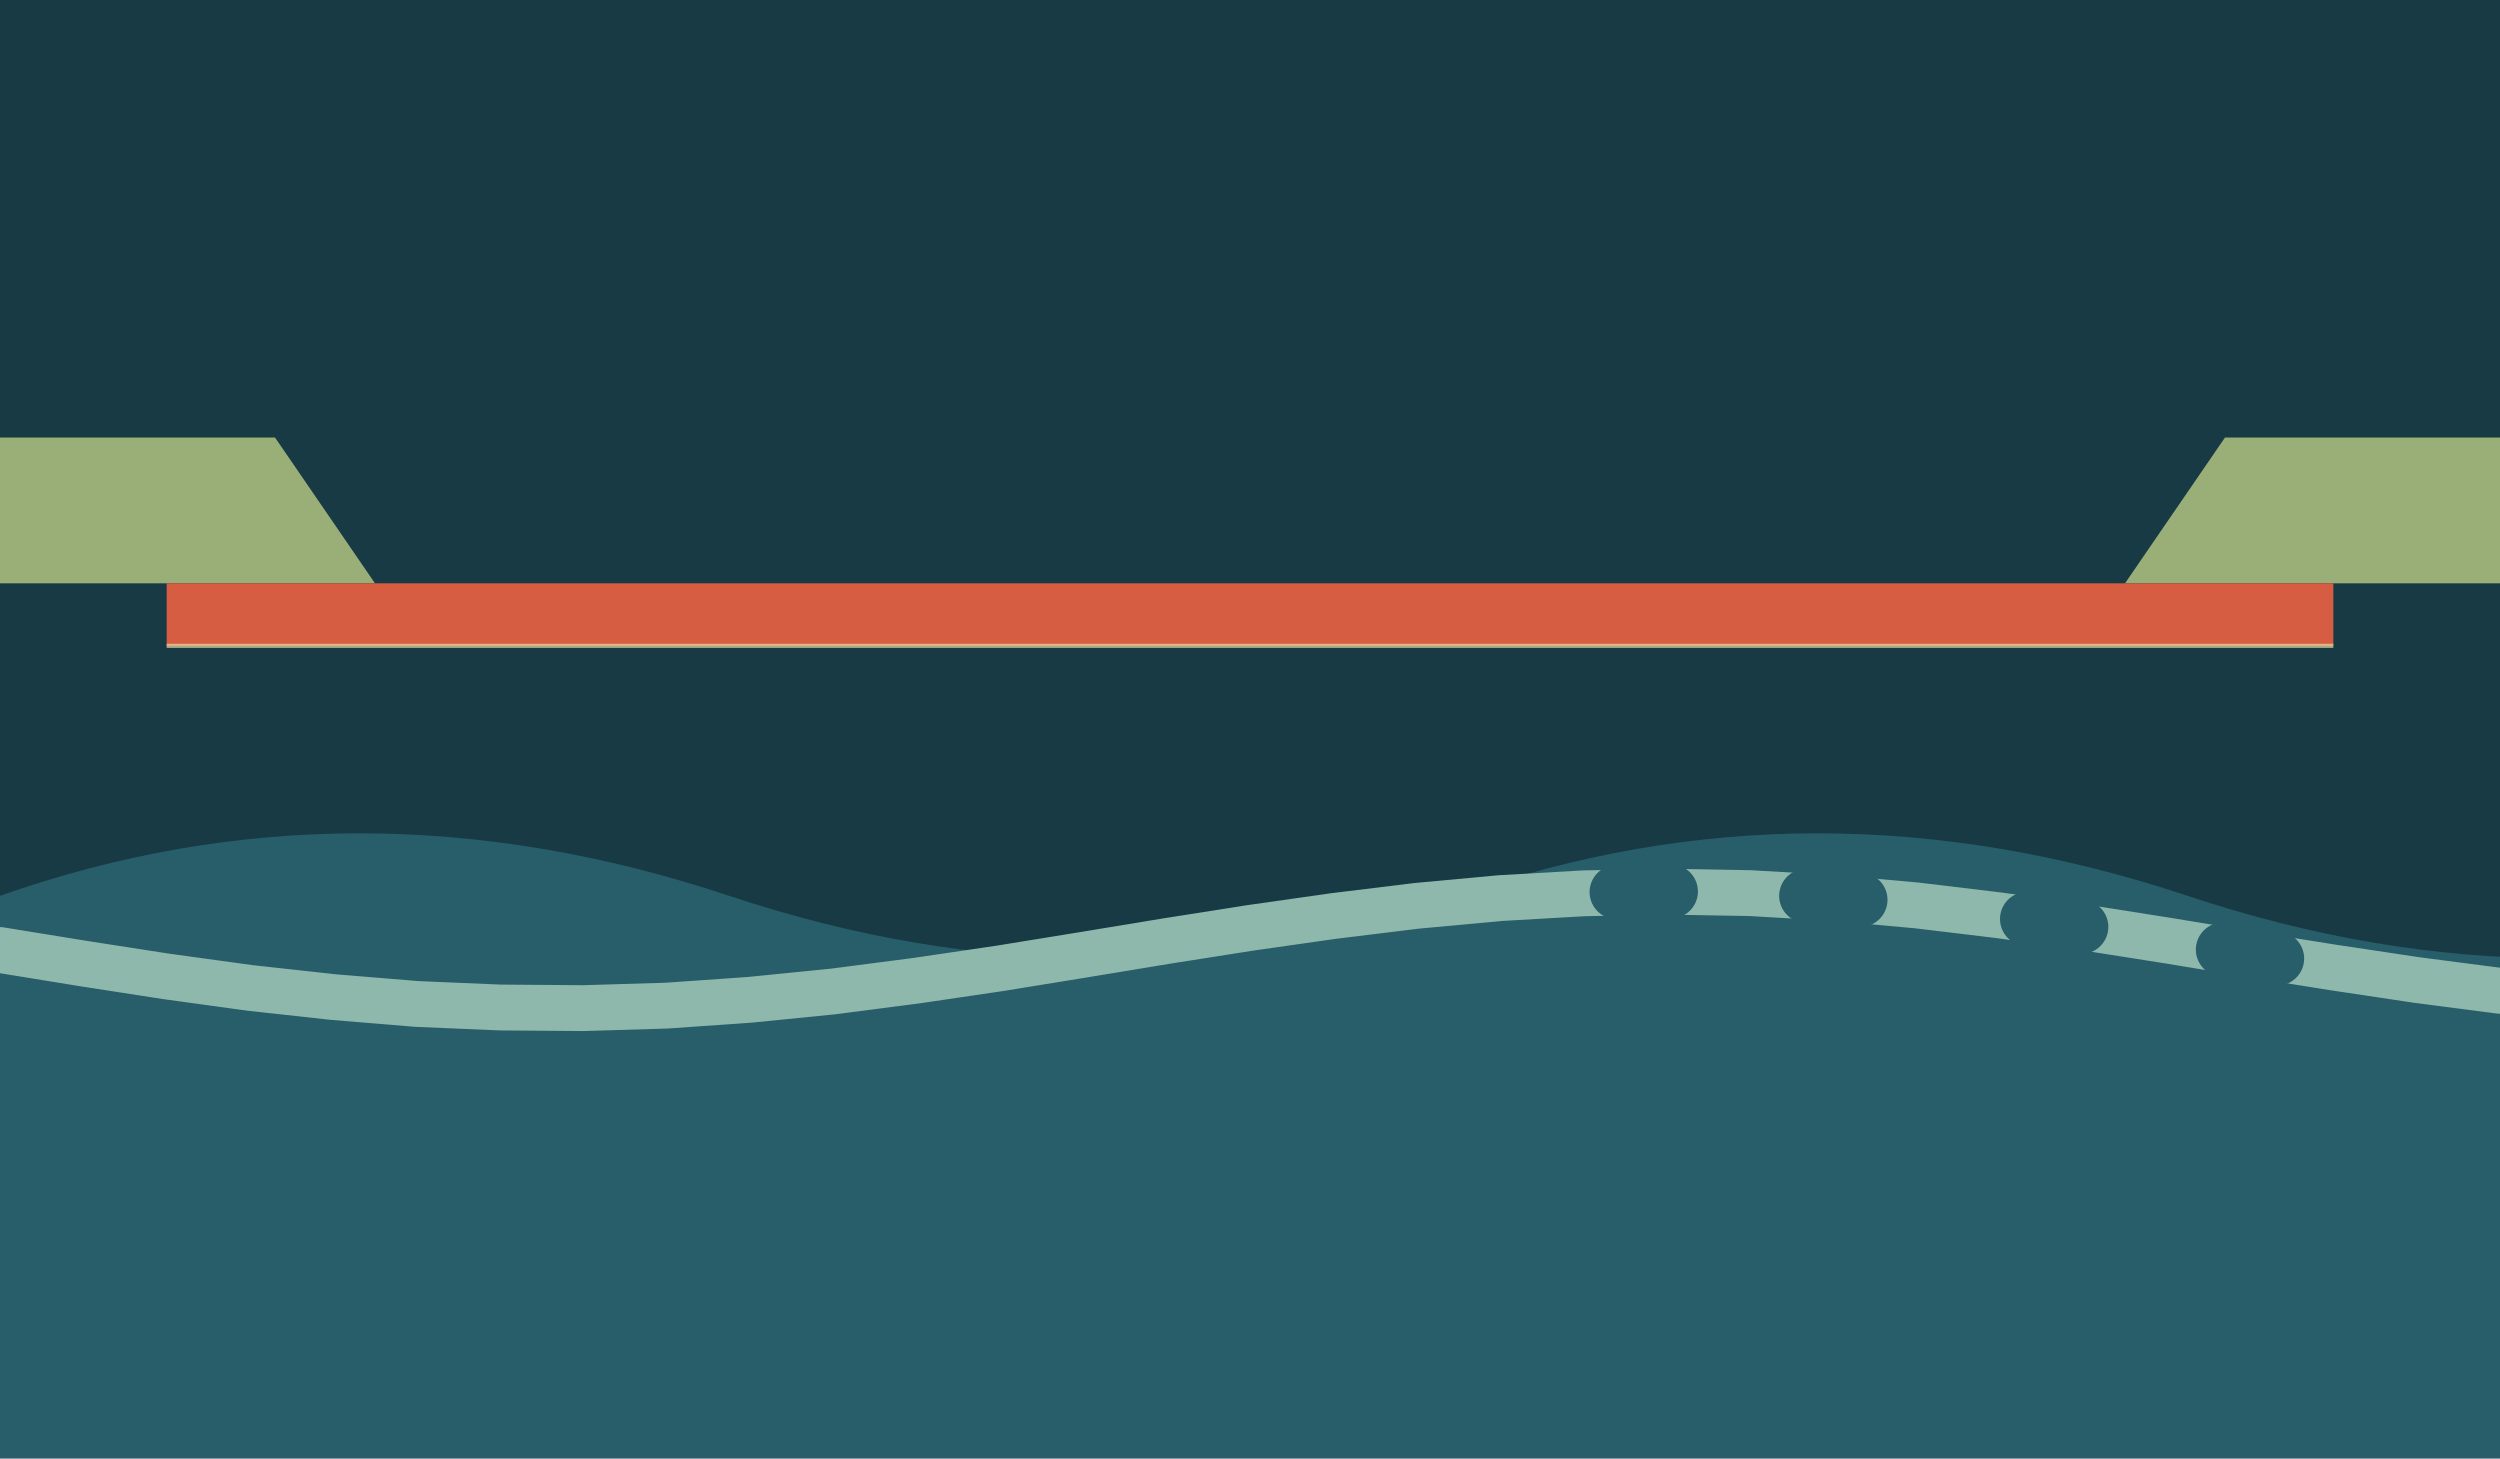
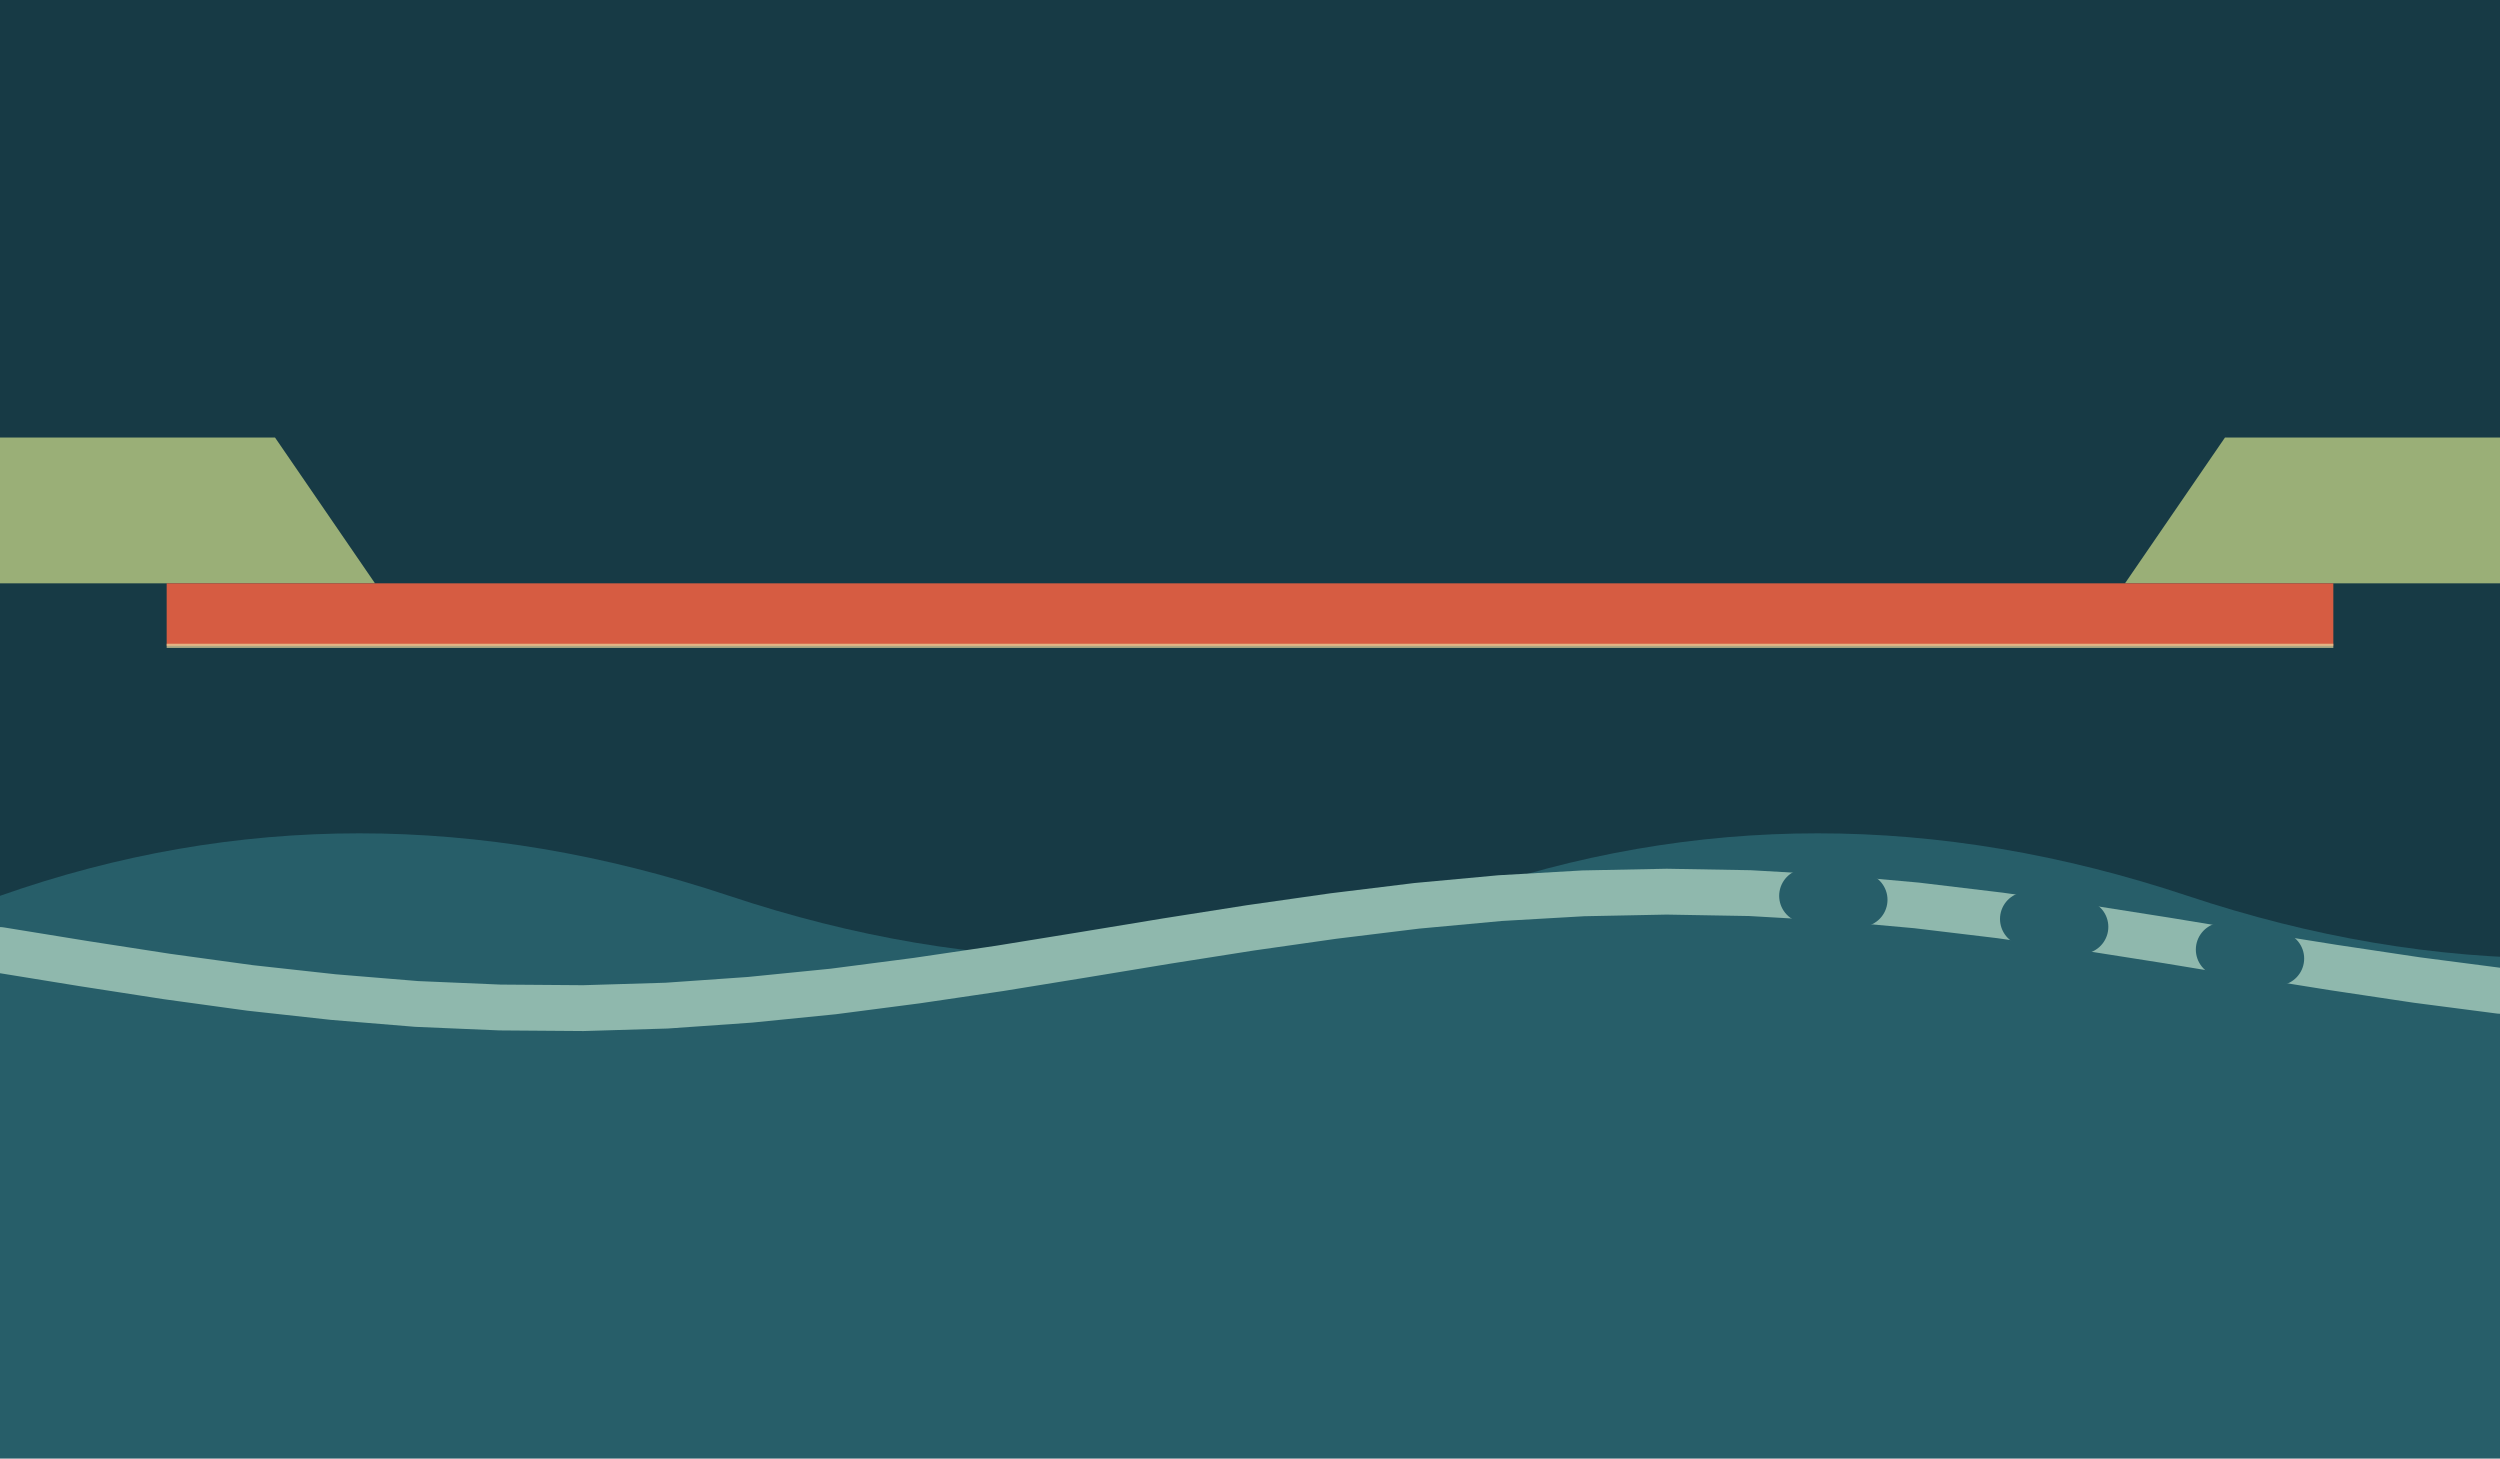
<svg xmlns="http://www.w3.org/2000/svg" viewBox="0 0 1200 700" role="img" aria-labelledby="title desc">
  <rect width="1200" height="700" fill="#173a45" />
  <path d="M0 210H132L180 280H0ZM1200 210H1068L1020 280H1200Z" fill="#9aaf77" />
  <path d="M0 430 Q170 370 350 430 T700 430 T1050 430 T1400 430 V700 H0Z" fill="#275e69" />
  <path d="M 0 456.0 L 40 462.5 L 80 468.7 L 120 474.2 L 160 478.6 L 200 481.9 L 240 483.6 L 280 483.9 L 320 482.7 L 360 479.9 L 400 475.9 L 440 470.7 L 480 464.8 L 520 458.3 L 560 451.7 L 600 445.4 L 640 439.7 L 680 434.8 L 720 431.1 L 760 428.8 L 800 428.0 L 840 428.7 L 880 431.0 L 920 434.6 L 960 439.4 L 1000 445.1 L 1040 451.4 L 1080 458.0 L 1120 464.4 L 1160 470.4 L 1200 475.6" fill="none" stroke="#8fb8ad" stroke-width="22" stroke-linecap="round" stroke-linejoin="round" />
  <g fill="none" stroke="#275e69" stroke-width="26" stroke-linecap="round">
-     <path d="M776 428.2 L802 427.9" />
    <path d="M867 430.0 L893 431.9" />
    <path d="M973 441.1 L999 444.9" />
    <path d="M1067 455.8 L1093 460.1" />
  </g>
  <path d="M80 280H1120V310H80Z" fill="#d65c42" />
  <path d="M80 310H1120" stroke="#ead9a0" stroke-width="2" opacity=".7" />
</svg>
